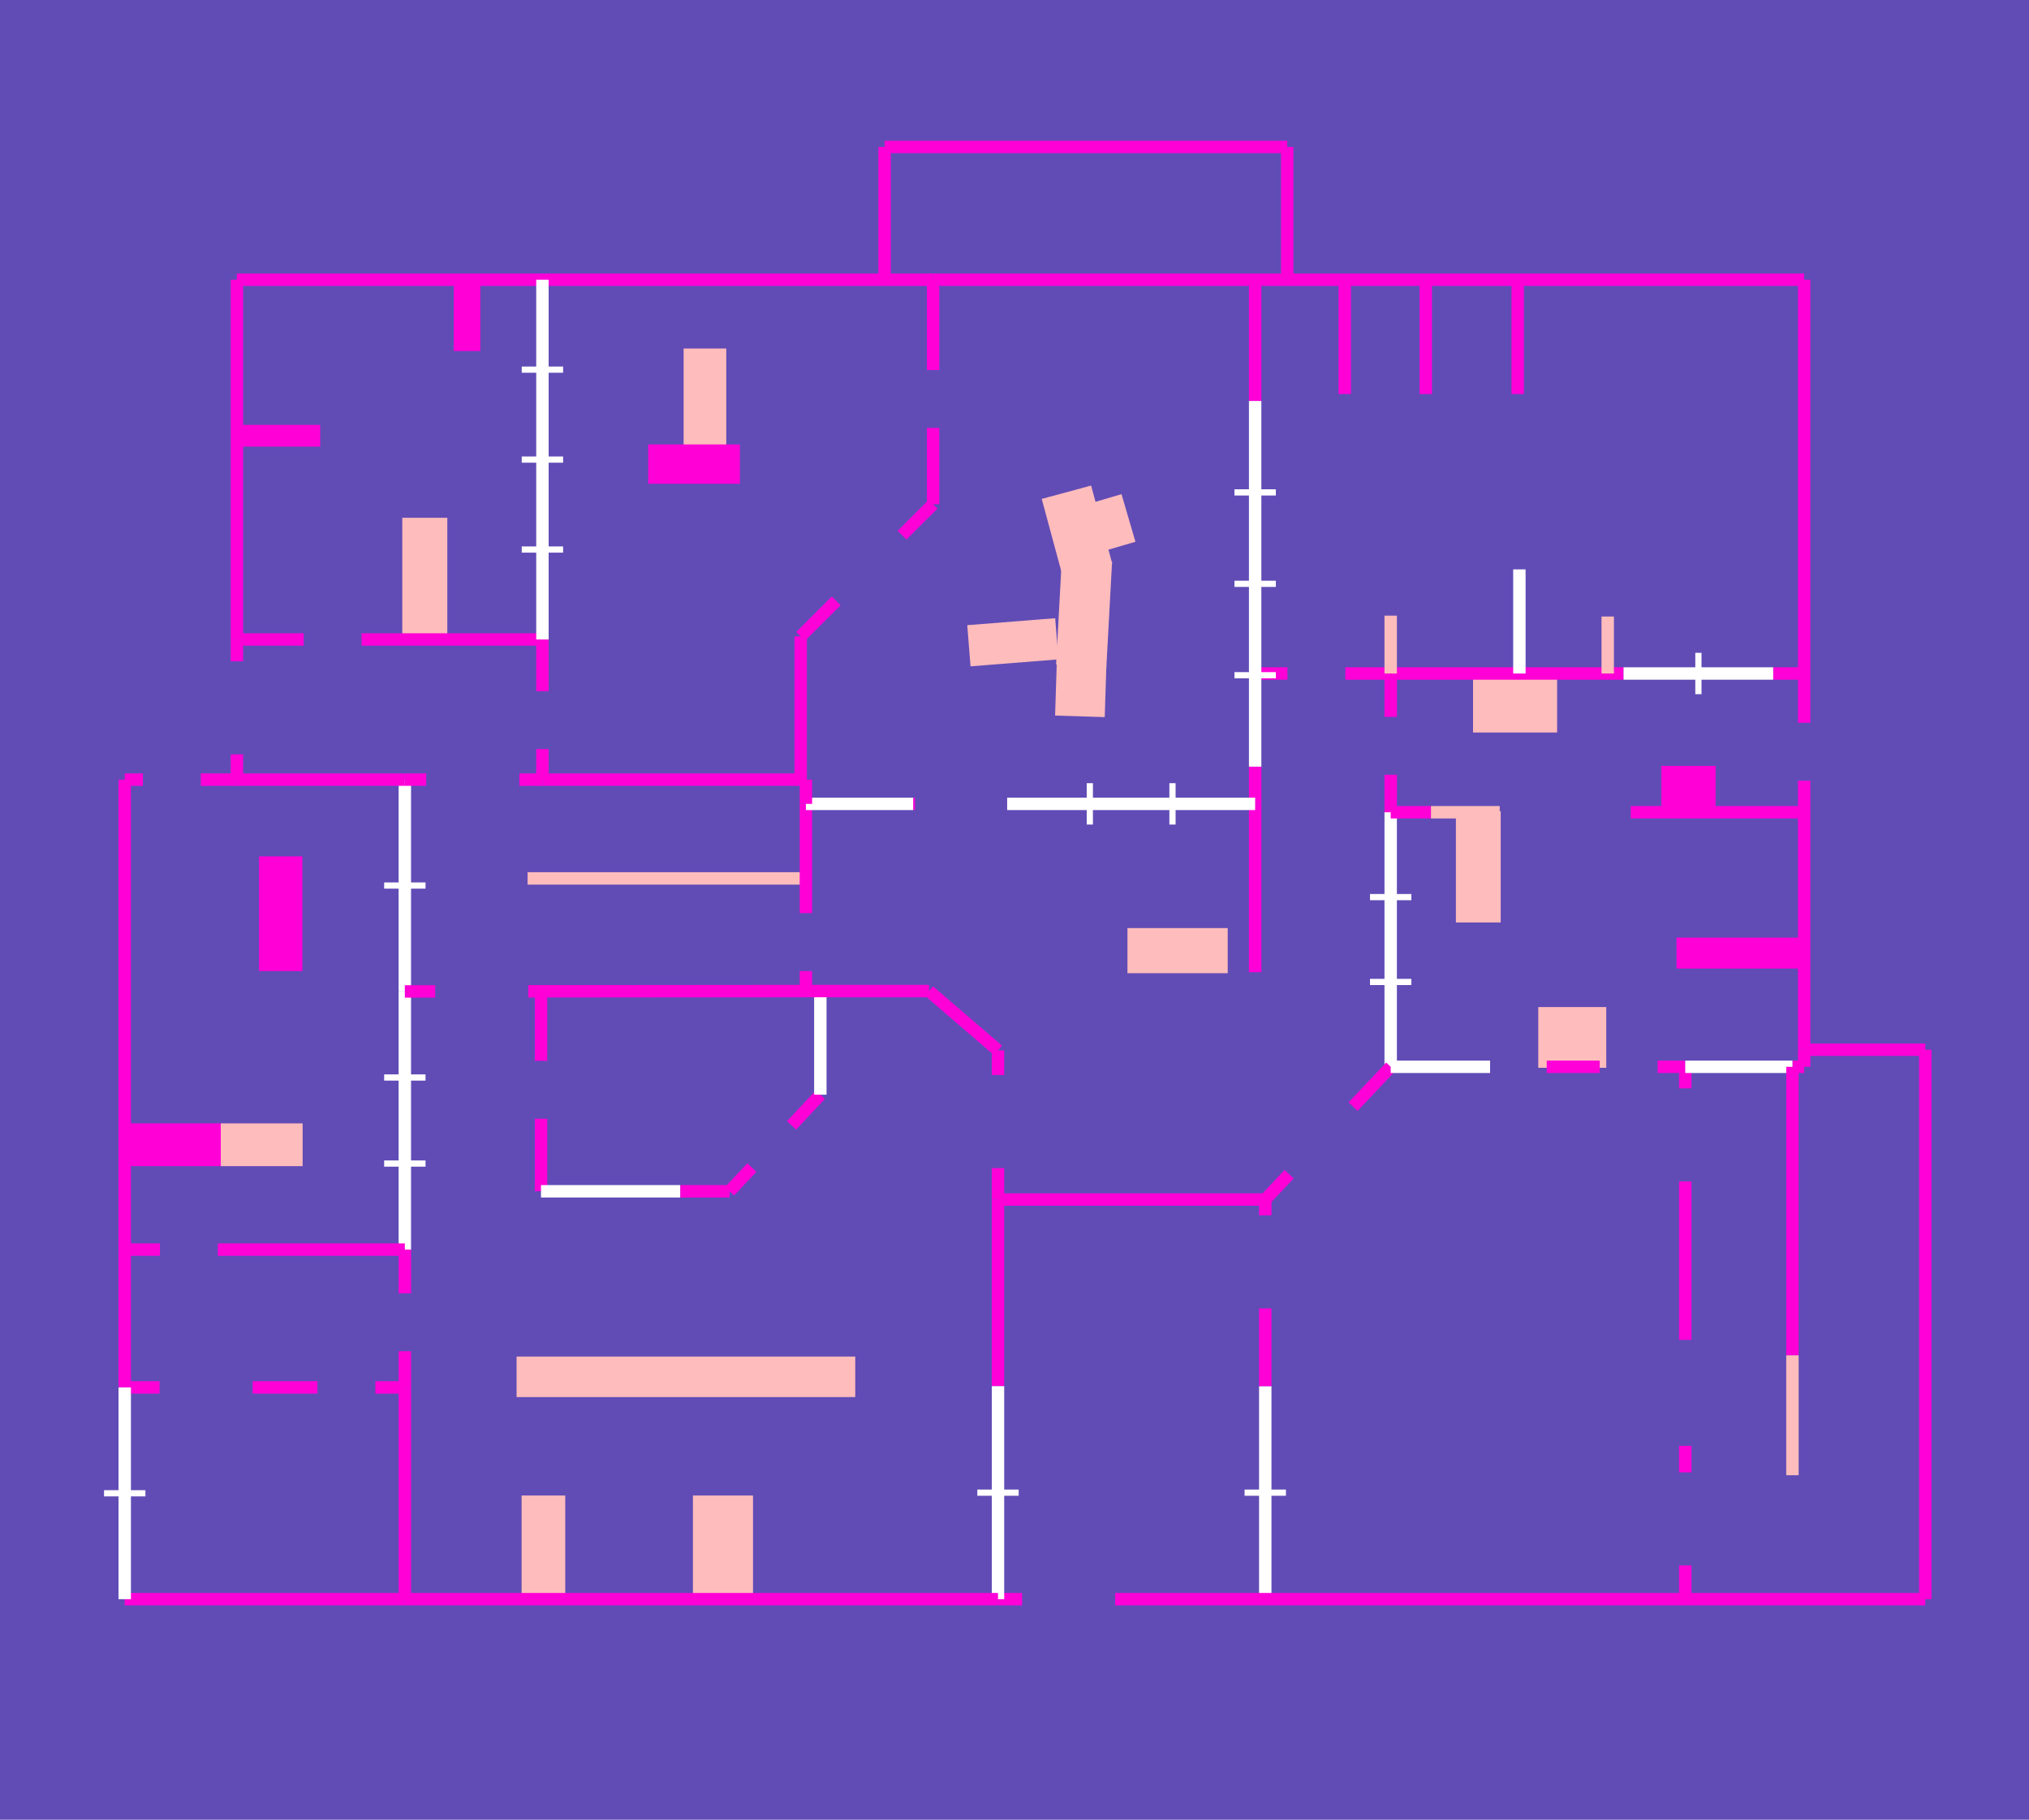
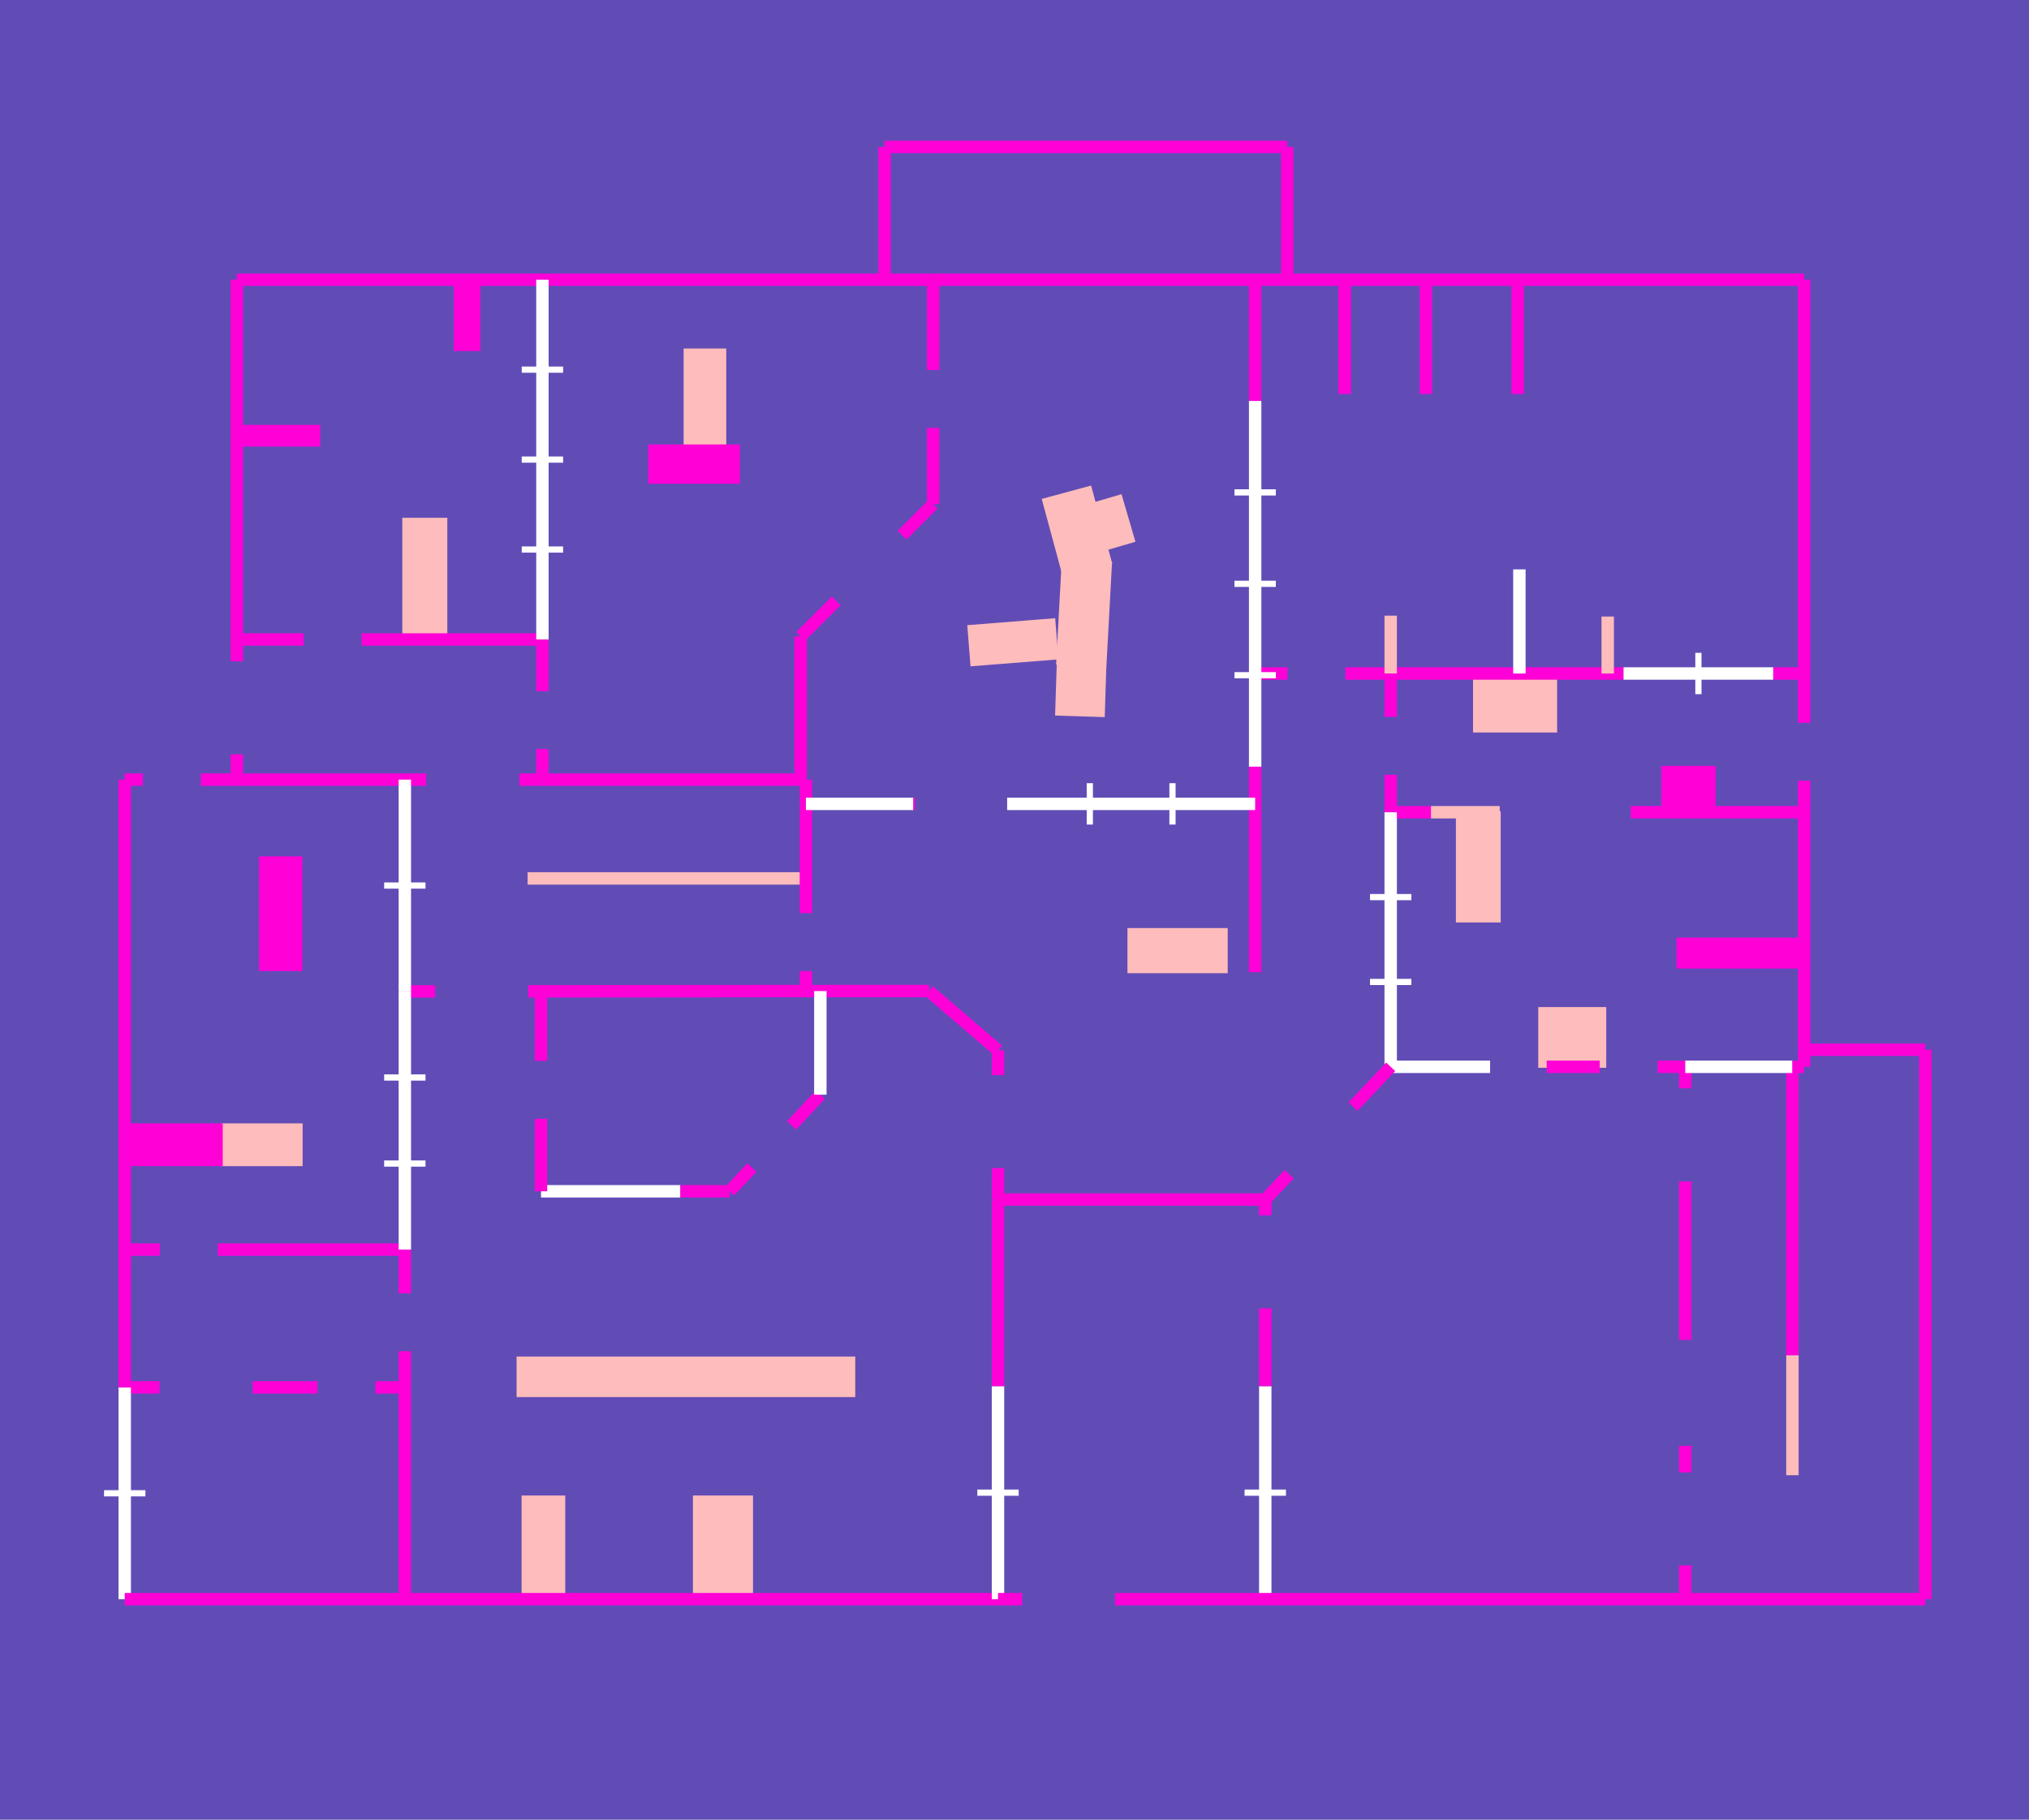
<svg xmlns="http://www.w3.org/2000/svg" viewBox="-377 -377 777 697">
  <rect fill="#614CB6" height="697" width="777" x="-377" y="-377" />
-   <path d="M-222.576,132.058 L-206.076,132.058 L-206.076,178.293 L-222.576,178.293 z" fill="#FFBCBC" stroke="#FFBCBC" stroke-width="0.75" transform="scale(1, -1)" />
+   <path d="M218.917,119.027 L187.47,119.027 L187.47,96.802 L218.917,96.802 z" fill="#FFBCBC" stroke="#FFBCBC" stroke-width="0.75" transform="scale(1, -1)" />
+   <path d="M-178.797,-142.984 L-49.859,-142.984 L-49.859,-157.753 L-178.797,-157.753 z" fill="#FFBCBC" stroke="#FFBCBC" stroke-width="0.75" transform="scale(1, -1)" />
+   <path d="M-89.014,-196.204 L-111.264,-196.204 L-111.264,-235.539 L-89.014,-235.539 z" fill="#FFBCBC" stroke="#FFBCBC" stroke-width="0.75" transform="scale(1, -1)" />
+   <path d="M-292.08,-53.668 L-261.484,-53.668 L-261.484,-69.298 L-292.08,-69.298 z" fill="#FFBCBC" stroke="#FFBCBC" stroke-width="0.75" transform="scale(1, -1)" />
+   <path d="M265.394,17.485 L313.915,17.485 L313.915,6.38 L265.394,6.38 z" fill="#FF00D7" stroke="#FF00D7" stroke-width="0.75" transform="scale(1, -1)" />
+   <path d="M48.464,161.39 L46.319,121.838 L27.826,122.841 L29.971,162.393 z" fill="#FFBCBC" stroke="#FFBCBC" stroke-width="0.75" transform="scale(1, -1)" />
  <path d="M-286.286,206.316 L-254.744,206.316 L-254.744,213.869 L-286.286,213.869 z" fill="#FF00D7" stroke="#FF00D7" stroke-width="0.75" transform="scale(1, -1)" />
-   <path d="M-193.416,269.863 L-202.838,269.863 L-202.838,242.925 L-193.416,242.925 z" fill="#FF00D7" stroke="#FF00D7" stroke-width="0.75" transform="scale(1, -1)" />
+   <path d="M-4.996,122.172 L-6.187,137.188 L26.738,139.799 L27.929,124.783 z" fill="#FFBCBC" stroke="#FFBCBC" stroke-width="0.75" transform="scale(1, -1)" />
+   <path d="M-329.237,-69.298 L-292.08,-69.298 L-292.08,-53.668 L-329.237,-53.668 z" fill="#FF00D7" stroke="#FF00D7" stroke-width="0.75" transform="scale(1, -1)" />
  <path d="M259.569,65.878 L279.616,65.878 L279.616,83.256 L259.569,83.256 z" fill="#FF00D7" stroke="#FF00D7" stroke-width="0.75" transform="scale(1, -1)" />
-   <path d="M218.917,119.027 L187.47,119.027 L187.47,96.802 L218.917,96.802 z" fill="#FFBCBC" stroke="#FFBCBC" stroke-width="0.75" transform="scale(1, -1)" />
-   <path d="M55.131,21.139 L92.773,21.139 L92.773,4.603 L55.131,4.603 z" fill="#FFBCBC" stroke="#FFBCBC" stroke-width="0.75" transform="scale(1, -1)" />
-   <path d="M57.347,169.74 L41.021,164.968 L35.905,182.47 L52.231,187.242 z" fill="#FFBCBC" stroke="#FFBCBC" stroke-width="0.75" transform="scale(1, -1)" />
  <path d="M-160.915,-196.204 L-176.877,-196.204 L-176.877,-235.539 L-160.915,-235.539 z" fill="#FFBCBC" stroke="#FFBCBC" stroke-width="0.75" transform="scale(1, -1)" />
  <path d="M27.433,103.294 L28.047,122.436 L46.298,121.851 L45.685,102.709 z" fill="#FFBCBC" stroke="#FFBCBC" stroke-width="0.75" transform="scale(1, -1)" />
  <path d="M-99.254,206.386 L-114.834,206.386 L-114.834,243.13 L-99.254,243.13 z" fill="#FFBCBC" stroke="#FFBCBC" stroke-width="0.75" transform="scale(1, -1)" />
+   <path d="M-222.576,132.058 L-206.076,132.058 L-206.076,178.293 L-222.576,178.293 z" fill="#FFBCBC" stroke="#FFBCBC" stroke-width="0.75" transform="scale(1, -1)" />
+   <path d="M57.347,169.74 L41.021,164.968 L35.905,182.47 L52.231,187.242 z" fill="#FFBCBC" stroke="#FFBCBC" stroke-width="0.75" transform="scale(1, -1)" />
+   <path d="M180.909,24.038 L197.318,24.038 L197.318,65.878 L180.909,65.878 z" fill="#FFBCBC" stroke="#FFBCBC" stroke-width="0.75" transform="scale(1, -1)" />
+   <path d="M22.388,185.631 L40.575,190.551 L48.464,161.39 L30.277,156.47 z" fill="#FFBCBC" stroke="#FFBCBC" stroke-width="0.75" transform="scale(1, -1)" />
  <path d="M-261.587,5.419 L-277.423,5.419 L-277.423,48.611 L-261.587,48.611 z" fill="#FF00D7" stroke="#FF00D7" stroke-width="0.75" transform="scale(1, -1)" />
-   <path d="M-4.996,122.172 L-6.187,137.188 L26.738,139.799 L27.929,124.783 z" fill="#FFBCBC" stroke="#FFBCBC" stroke-width="0.75" transform="scale(1, -1)" />
-   <path d="M22.388,185.631 L40.575,190.551 L48.464,161.39 L30.277,156.47 z" fill="#FFBCBC" stroke="#FFBCBC" stroke-width="0.75" transform="scale(1, -1)" />
-   <path d="M180.909,24.038 L197.318,24.038 L197.318,65.878 L180.909,65.878 z" fill="#FFBCBC" stroke="#FFBCBC" stroke-width="0.75" transform="scale(1, -1)" />
-   <path d="M-89.014,-196.204 L-111.264,-196.204 L-111.264,-235.539 L-89.014,-235.539 z" fill="#FFBCBC" stroke="#FFBCBC" stroke-width="0.75" transform="scale(1, -1)" />
+   <path d="M-193.416,269.863 L-202.838,269.863 L-202.838,242.925 L-193.416,242.925 z" fill="#FF00D7" stroke="#FF00D7" stroke-width="0.75" transform="scale(1, -1)" />
+   <path d="M55.131,21.139 L92.773,21.139 L92.773,4.603 L55.131,4.603 z" fill="#FFBCBC" stroke="#FFBCBC" stroke-width="0.75" transform="scale(1, -1)" />
+   <path d="M237.735,-9.118 L212.451,-9.118 L212.451,-31.624 L237.735,-31.624 z" fill="#FFBCBC" stroke="#FFBCBC" stroke-width="0.75" transform="scale(1, -1)" />
  <path d="M-128.392,206.386 L-94.039,206.386 L-94.039,192.075 L-128.392,192.075 z" fill="#FF00D7" stroke="#FF00D7" stroke-width="0.75" transform="scale(1, -1)" />
-   <path d="M-178.797,-142.984 L-49.859,-142.984 L-49.859,-157.753 L-178.797,-157.753 z" fill="#FFBCBC" stroke="#FFBCBC" stroke-width="0.75" transform="scale(1, -1)" />
-   <path d="M-329.237,-69.298 L-292.08,-69.298 L-292.08,-53.668 L-329.237,-53.668 z" fill="#FF00D7" stroke="#FF00D7" stroke-width="0.75" transform="scale(1, -1)" />
-   <path d="M48.464,161.39 L46.319,121.838 L27.826,122.841 L29.971,162.393 z" fill="#FFBCBC" stroke="#FFBCBC" stroke-width="0.75" transform="scale(1, -1)" />
-   <path d="M-292.08,-53.668 L-261.484,-53.668 L-261.484,-69.298 L-292.08,-69.298 z" fill="#FFBCBC" stroke="#FFBCBC" stroke-width="0.75" transform="scale(1, -1)" />
-   <path d="M237.735,-9.118 L212.451,-9.118 L212.451,-31.624 L237.735,-31.624 z" fill="#FFBCBC" stroke="#FFBCBC" stroke-width="0.75" transform="scale(1, -1)" />
-   <path d="M265.394,17.485 L313.915,17.485 L313.915,6.38 L265.394,6.38 z" fill="#FF00D7" stroke="#FF00D7" stroke-width="0.75" transform="scale(1, -1)" />
-   <path d="M-174.962,40.534 L-68.382,40.534 z" fill="none" stroke="#FFBCBC" stroke-width="4.752" transform="scale(1, -1)" />
-   <path d="M268.367,-176.816 L268.367,-186.977 z" fill="none" stroke="#FF00D7" stroke-width="4.752" transform="scale(1, -1)" />
-   <path d="M268.367,-222.621 L268.367,-235.539 z" fill="none" stroke="#FF00D7" stroke-width="4.752" transform="scale(1, -1)" />
-   <path d="M-329.237,-101.643 L-329.237,-154.427 z" fill="none" stroke="#FF00D7" stroke-width="4.752" transform="scale(1, -1)" />
-   <path d="M313.915,-25.081 L360.278,-25.081 z" fill="none" stroke="#FF00D7" stroke-width="4.752" transform="scale(1, -1)" />
  <path d="M103.656,119.027 L116.024,119.027 z" fill="none" stroke="#FF00D7" stroke-width="4.752" transform="scale(1, -1)" />
  <path d="M138.202,119.027 L244.74,119.027 z" fill="none" stroke="#FF00D7" stroke-width="4.752" transform="scale(1, -1)" />
+   <path d="M244.74,119.027 L302.063,119.027 z" fill="none" stroke="#FFFFFF" stroke-width="4.752" transform="scale(1, -1)" />
+   <path d="M273.401,111.107 L273.401,126.948 z" fill="none" stroke="#FFFFFF" stroke-width="2.376" transform="scale(1, -1)" />
+   <path d="M103.656,4.603 L103.656,69.09 z" fill="none" stroke="#FF00D7" stroke-width="4.752" transform="scale(1, -1)" />
+   <path d="M-221.969,-101.643 L-293.573,-101.643 z" fill="none" stroke="#FF00D7" stroke-width="4.752" transform="scale(1, -1)" />
+   <path d="M-315.751,-101.643 L-329.237,-101.643 z" fill="none" stroke="#FF00D7" stroke-width="4.752" transform="scale(1, -1)" />
+   <path d="M155.563,141.184 L155.563,119.027 z" fill="none" stroke="#FFBCBC" stroke-width="4.752" transform="scale(1, -1)" />
  <path d="M107.528,-153.95 L107.528,-235.539 z" fill="none" stroke="#FFFFFF" stroke-width="4.752" transform="scale(1, -1)" />
  <path d="M99.608,-194.744 L115.449,-194.744 z" fill="none" stroke="#FFFFFF" stroke-width="2.376" transform="scale(1, -1)" />
-   <path d="M-221.969,-101.643 L-221.969,-2.759 z" fill="none" stroke="#FFFFFF" stroke-width="4.752" transform="scale(1, -1)" />
-   <path d="M-214.048,-68.682 L-229.889,-68.682 z" fill="none" stroke="#FFFFFF" stroke-width="2.376" transform="scale(1, -1)" />
-   <path d="M-214.048,-35.72 L-229.889,-35.72 z" fill="none" stroke="#FFFFFF" stroke-width="2.376" transform="scale(1, -1)" />
+   <path d="M238.669,119.027 L238.669,140.852 z" fill="none" stroke="#FFBCBC" stroke-width="4.752" transform="scale(1, -1)" />
+   <path d="M-221.969,-2.759 L-210.368,-2.748 z" fill="none" stroke="#FF00D7" stroke-width="4.752" transform="scale(1, -1)" />
+   <path d="M-174.724,-2.715 L-68.382,-2.617 z" fill="none" stroke="#FF00D7" stroke-width="4.752" transform="scale(1, -1)" />
+   <path d="M155.563,65.878 L170.991,65.878 z" fill="none" stroke="#FF00D7" stroke-width="4.752" transform="scale(1, -1)" />
  <path d="M155.563,-31.624 L155.563,65.878 z" fill="none" stroke="#FFFFFF" stroke-width="4.752" transform="scale(1, -1)" />
  <path d="M163.484,0.877 L147.643,0.877 z" fill="none" stroke="#FFFFFF" stroke-width="2.376" transform="scale(1, -1)" />
  <path d="M163.484,33.377 L147.643,33.377 z" fill="none" stroke="#FFFFFF" stroke-width="2.376" transform="scale(1, -1)" />
-   <path d="M313.915,-25.081 L313.915,-31.624 z" fill="none" stroke="#FF00D7" stroke-width="4.752" transform="scale(1, -1)" />
-   <path d="M-286.286,269.863 L-286.286,132.058 z" fill="none" stroke="#FF00D7" stroke-width="4.752" transform="scale(1, -1)" />
-   <path d="M103.656,4.603 L103.656,69.09 z" fill="none" stroke="#FF00D7" stroke-width="4.752" transform="scale(1, -1)" />
-   <path d="M103.656,69.09 L103.656,83.346 z" fill="none" stroke="#FF00D7" stroke-width="4.752" transform="scale(1, -1)" />
+   <path d="M302.063,119.027 L313.915,119.027 z" fill="none" stroke="#FF00D7" stroke-width="4.752" transform="scale(1, -1)" />
+   <path d="M-169.825,-79.306 L-116.455,-79.306 z" fill="none" stroke="#FFFFFF" stroke-width="4.752" transform="scale(1, -1)" />
+   <path d="M168.991,226.063 L168.991,269.863 z" fill="none" stroke="#FF00D7" stroke-width="4.752" transform="scale(1, -1)" />
+   <path d="M313.915,119.027 L313.915,100.145 z" fill="none" stroke="#FF00D7" stroke-width="4.752" transform="scale(1, -1)" />
+   <path d="M313.915,77.967 L313.915,-25.081 z" fill="none" stroke="#FF00D7" stroke-width="4.752" transform="scale(1, -1)" />
+   <path d="M-221.969,78.373 L-286.286,78.373 z" fill="none" stroke="#FF00D7" stroke-width="4.752" transform="scale(1, -1)" />
  <path d="M155.563,119.027 L155.563,102.406 z" fill="none" stroke="#FF00D7" stroke-width="4.752" transform="scale(1, -1)" />
  <path d="M155.563,80.228 L155.563,65.878 z" fill="none" stroke="#FF00D7" stroke-width="4.752" transform="scale(1, -1)" />
-   <path d="M-97.608,-79.306 L-89.074,-70.222 z" fill="none" stroke="#FF00D7" stroke-width="4.752" transform="scale(1, -1)" />
-   <path d="M-73.889,-54.059 L-62.85,-42.309 z" fill="none" stroke="#FF00D7" stroke-width="4.752" transform="scale(1, -1)" />
-   <path d="M-169.279,132.058 L-169.279,112.259 z" fill="none" stroke="#FF00D7" stroke-width="4.752" transform="scale(1, -1)" />
-   <path d="M-169.279,90.081 L-169.279,78.373 z" fill="none" stroke="#FF00D7" stroke-width="4.752" transform="scale(1, -1)" />
-   <path d="M-19.669,183.876 L-19.669,213.09 z" fill="none" stroke="#FF00D7" stroke-width="4.752" transform="scale(1, -1)" />
-   <path d="M-19.669,235.268 L-19.669,269.863 z" fill="none" stroke="#FF00D7" stroke-width="4.752" transform="scale(1, -1)" />
-   <path d="M313.915,-31.624 L309.407,-31.624 z" fill="none" stroke="#FF00D7" stroke-width="4.752" transform="scale(1, -1)" />
-   <path d="M155.563,-31.624 L141.153,-46.874 z" fill="none" stroke="#FF00D7" stroke-width="4.752" transform="scale(1, -1)" />
-   <path d="M116.673,-72.782 L107.528,-82.46 z" fill="none" stroke="#FF00D7" stroke-width="4.752" transform="scale(1, -1)" />
+   <path d="M115.932,269.863 L-19.669,269.863 z" fill="none" stroke="#FF00D7" stroke-width="4.752" transform="scale(1, -1)" />
+   <path d="M-21.237,-2.617 L-68.382,-2.617 z" fill="none" stroke="#FF00D7" stroke-width="4.752" transform="scale(1, -1)" />
+   <path d="M137.963,269.863 L137.963,226.063 z" fill="none" stroke="#FF00D7" stroke-width="4.752" transform="scale(1, -1)" />
+   <path d="M313.915,119.027 L313.915,269.863 z" fill="none" stroke="#FF00D7" stroke-width="4.752" transform="scale(1, -1)" />
+   <path d="M103.656,269.863 L103.656,223.411 z" fill="none" stroke="#FF00D7" stroke-width="4.752" transform="scale(1, -1)" />
+   <path d="M309.407,-188.064 L309.407,-142.095 z" fill="none" stroke="#FFBCBC" stroke-width="4.752" transform="scale(1, -1)" />
  <path d="M268.367,-31.624 L268.367,-39.88 z" fill="none" stroke="#FF00D7" stroke-width="4.752" transform="scale(1, -1)" />
  <path d="M268.367,-75.524 L268.367,-136.231 z" fill="none" stroke="#FF00D7" stroke-width="4.752" transform="scale(1, -1)" />
+   <path d="M-329.237,-154.427 L-315.902,-154.427 z" fill="none" stroke="#FF00D7" stroke-width="4.752" transform="scale(1, -1)" />
+   <path d="M-280.258,-154.427 L-255.436,-154.427 z" fill="none" stroke="#FF00D7" stroke-width="4.752" transform="scale(1, -1)" />
+   <path d="M-233.258,-154.427 L-221.969,-154.427 z" fill="none" stroke="#FF00D7" stroke-width="4.752" transform="scale(1, -1)" />
+   <path d="M360.278,-235.539 L360.278,-25.081 z" fill="none" stroke="#FF00D7" stroke-width="4.752" transform="scale(1, -1)" />
+   <path d="M-174.962,40.534 L-68.382,40.534 z" fill="none" stroke="#FFBCBC" stroke-width="4.752" transform="scale(1, -1)" />
+   <path d="M107.528,-82.46 L5.182,-82.46 z" fill="none" stroke="#FF00D7" stroke-width="4.752" transform="scale(1, -1)" />
  <path d="M107.528,-82.46 L107.528,-88.522 z" fill="none" stroke="#FF00D7" stroke-width="4.752" transform="scale(1, -1)" />
  <path d="M107.528,-124.165 L107.528,-153.95 z" fill="none" stroke="#FF00D7" stroke-width="4.752" transform="scale(1, -1)" />
+   <path d="M-286.286,78.373 L-300.112,78.373 z" fill="none" stroke="#FF00D7" stroke-width="4.752" transform="scale(1, -1)" />
+   <path d="M-322.29,78.373 L-329.237,78.373 z" fill="none" stroke="#FF00D7" stroke-width="4.752" transform="scale(1, -1)" />
+   <path d="M8.687,69.09 L9.055,69.09 z" fill="none" stroke="#FF00D7" stroke-width="4.752" transform="scale(1, -1)" />
+   <path d="M-26.589,69.09 L-27.305,69.09 z" fill="none" stroke="#FF00D7" stroke-width="4.752" transform="scale(1, -1)" />
+   <path d="M-221.969,-235.539 L-221.969,-154.427 z" fill="none" stroke="#FF00D7" stroke-width="4.752" transform="scale(1, -1)" />
+   <path d="M-70.386,133.239 L-70.386,78.373 z" fill="none" stroke="#FF00D7" stroke-width="4.752" transform="scale(1, -1)" />
+   <path d="M-286.286,132.058 L-260.717,132.058 z" fill="none" stroke="#FF00D7" stroke-width="4.752" transform="scale(1, -1)" />
+   <path d="M-238.539,132.058 L-169.279,132.058 z" fill="none" stroke="#FF00D7" stroke-width="4.752" transform="scale(1, -1)" />
+   <path d="M-329.237,-235.539 L-329.237,-154.427 z" fill="none" stroke="#FFFFFF" stroke-width="4.752" transform="scale(1, -1)" />
+   <path d="M-321.316,-194.983 L-337.158,-194.983 z" fill="none" stroke="#FFFFFF" stroke-width="2.376" transform="scale(1, -1)" />
+   <path d="M-286.286,269.863 L-286.286,132.058 z" fill="none" stroke="#FF00D7" stroke-width="4.752" transform="scale(1, -1)" />
+   <path d="M103.656,69.09 L103.656,83.346 z" fill="none" stroke="#FF00D7" stroke-width="4.752" transform="scale(1, -1)" />
+   <path d="M-70.386,78.373 L-169.279,78.373 z" fill="none" stroke="#FF00D7" stroke-width="4.752" transform="scale(1, -1)" />
  <path d="M268.367,-31.624 L257.789,-31.624 z" fill="none" stroke="#FF00D7" stroke-width="4.752" transform="scale(1, -1)" />
  <path d="M235.611,-31.624 L215.309,-31.624 z" fill="none" stroke="#FF00D7" stroke-width="4.752" transform="scale(1, -1)" />
  <path d="M193.131,-31.624 L193.621,-31.624 z" fill="none" stroke="#FF00D7" stroke-width="4.752" transform="scale(1, -1)" />
+   <path d="M-221.969,-235.539 L5.182,-235.539 z" fill="none" stroke="#FF00D7" stroke-width="4.752" transform="scale(1, -1)" />
+   <path d="M-38.241,320.713 L-38.241,269.863 z" fill="none" stroke="#FF00D7" stroke-width="4.752" transform="scale(1, -1)" />
+   <path d="M204.845,158.904 L204.845,119.027 z" fill="none" stroke="#FFFFFF" stroke-width="4.752" transform="scale(1, -1)" />
+   <path d="M-116.455,-79.306 L-97.608,-79.306 z" fill="none" stroke="#FF00D7" stroke-width="4.752" transform="scale(1, -1)" />
+   <path d="M247.474,65.878 L313.915,65.878 z" fill="none" stroke="#FF00D7" stroke-width="4.752" transform="scale(1, -1)" />
+   <path d="M8.687,69.09 L103.656,69.09 z" fill="none" stroke="#FFFFFF" stroke-width="4.752" transform="scale(1, -1)" />
+   <path d="M40.344,61.169 L40.344,77.01 z" fill="none" stroke="#FFFFFF" stroke-width="2.376" transform="scale(1, -1)" />
+   <path d="M72,61.169 L72,77.01 z" fill="none" stroke="#FFFFFF" stroke-width="2.376" transform="scale(1, -1)" />
+   <path d="M-169.279,78.373 L-178.127,78.373 z" fill="none" stroke="#FF00D7" stroke-width="4.752" transform="scale(1, -1)" />
+   <path d="M-213.77,78.373 L-221.969,78.373 z" fill="none" stroke="#FF00D7" stroke-width="4.752" transform="scale(1, -1)" />
+   <path d="M-19.669,269.863 L-38.241,269.863 z" fill="none" stroke="#FF00D7" stroke-width="4.752" transform="scale(1, -1)" />
+   <path d="M313.915,269.863 L115.932,269.863 z" fill="none" stroke="#FF00D7" stroke-width="4.752" transform="scale(1, -1)" />
+   <path d="M313.915,-25.081 L313.915,-31.624 z" fill="none" stroke="#FF00D7" stroke-width="4.752" transform="scale(1, -1)" />
+   <path d="M204.186,269.863 L204.186,226.063 z" fill="none" stroke="#FF00D7" stroke-width="4.752" transform="scale(1, -1)" />
  <path d="M-38.241,269.863 L-286.286,269.863 z" fill="none" stroke="#FF00D7" stroke-width="4.752" transform="scale(1, -1)" />
-   <path d="M204.186,269.863 L204.186,226.063 z" fill="none" stroke="#FF00D7" stroke-width="4.752" transform="scale(1, -1)" />
-   <path d="M309.407,-31.624 L268.367,-31.624 z" fill="none" stroke="#FFFFFF" stroke-width="4.752" transform="scale(1, -1)" />
-   <path d="M5.182,-82.46 L5.182,-70.421 z" fill="none" stroke="#FF00D7" stroke-width="4.752" transform="scale(1, -1)" />
-   <path d="M5.182,-34.778 L5.182,-25.327 z" fill="none" stroke="#FF00D7" stroke-width="4.752" transform="scale(1, -1)" />
-   <path d="M-221.969,-2.759 L-221.969,78.373 z" fill="none" stroke="#FFFFFF" stroke-width="4.752" transform="scale(1, -1)" />
-   <path d="M-214.048,37.807 L-229.889,37.807 z" fill="none" stroke="#FFFFFF" stroke-width="2.376" transform="scale(1, -1)" />
-   <path d="M-38.241,320.713 L-38.241,269.863 z" fill="none" stroke="#FF00D7" stroke-width="4.752" transform="scale(1, -1)" />
-   <path d="M360.278,-235.539 L360.278,-25.081 z" fill="none" stroke="#FF00D7" stroke-width="4.752" transform="scale(1, -1)" />
-   <path d="M8.687,69.09 L9.055,69.09 z" fill="none" stroke="#FF00D7" stroke-width="4.752" transform="scale(1, -1)" />
-   <path d="M-26.589,69.09 L-27.305,69.09 z" fill="none" stroke="#FF00D7" stroke-width="4.752" transform="scale(1, -1)" />
-   <path d="M204.845,158.904 L204.845,119.027 z" fill="none" stroke="#FFFFFF" stroke-width="4.752" transform="scale(1, -1)" />
-   <path d="M5.182,-82.46 L5.182,-153.95 z" fill="none" stroke="#FF00D7" stroke-width="4.752" transform="scale(1, -1)" />
-   <path d="M-286.286,132.058 L-260.717,132.058 z" fill="none" stroke="#FF00D7" stroke-width="4.752" transform="scale(1, -1)" />
-   <path d="M-238.539,132.058 L-169.279,132.058 z" fill="none" stroke="#FF00D7" stroke-width="4.752" transform="scale(1, -1)" />
-   <path d="M238.669,119.027 L238.669,140.852 z" fill="none" stroke="#FFBCBC" stroke-width="4.752" transform="scale(1, -1)" />
-   <path d="M-169.825,-2.759 L-169.825,-29.345 z" fill="none" stroke="#FF00D7" stroke-width="4.752" transform="scale(1, -1)" />
-   <path d="M-169.825,-51.523 L-169.825,-79.306 z" fill="none" stroke="#FF00D7" stroke-width="4.752" transform="scale(1, -1)" />
+   <path d="M193.621,-31.624 L155.563,-31.624 z" fill="none" stroke="#FFFFFF" stroke-width="4.752" transform="scale(1, -1)" />
+   <path d="M-329.237,-235.539 L-221.969,-235.539 z" fill="none" stroke="#FF00D7" stroke-width="4.752" transform="scale(1, -1)" />
+   <path d="M197.318,65.878 L170.991,65.878 z" fill="none" stroke="#FFBCBC" stroke-width="4.752" transform="scale(1, -1)" />
+   <path d="M115.932,320.713 L115.932,269.863 z" fill="none" stroke="#FF00D7" stroke-width="4.752" transform="scale(1, -1)" />
  <path d="M-68.382,69.09 L-68.382,27.23 z" fill="none" stroke="#FF00D7" stroke-width="4.752" transform="scale(1, -1)" />
  <path d="M-68.382,5.052 L-68.382,-2.617 z" fill="none" stroke="#FF00D7" stroke-width="4.752" transform="scale(1, -1)" />
-   <path d="M-70.386,133.239 L-70.386,78.373 z" fill="none" stroke="#FF00D7" stroke-width="4.752" transform="scale(1, -1)" />
-   <path d="M-169.825,-79.306 L-116.455,-79.306 z" fill="none" stroke="#FFFFFF" stroke-width="4.752" transform="scale(1, -1)" />
-   <path d="M103.656,269.863 L103.656,223.411 z" fill="none" stroke="#FF00D7" stroke-width="4.752" transform="scale(1, -1)" />
-   <path d="M360.278,-235.539 L50.06,-235.539 z" fill="none" stroke="#FF00D7" stroke-width="4.752" transform="scale(1, -1)" />
-   <path d="M14.417,-235.539 L5.182,-235.539 z" fill="none" stroke="#FF00D7" stroke-width="4.752" transform="scale(1, -1)" />
-   <path d="M247.474,65.878 L313.915,65.878 z" fill="none" stroke="#FF00D7" stroke-width="4.752" transform="scale(1, -1)" />
-   <path d="M115.932,320.713 L115.932,269.863 z" fill="none" stroke="#FF00D7" stroke-width="4.752" transform="scale(1, -1)" />
-   <path d="M5.182,-25.327 L-21.237,-2.617 z" fill="none" stroke="#FF00D7" stroke-width="4.752" transform="scale(1, -1)" />
-   <path d="M-62.85,-2.617 L-62.85,-42.309 z" fill="none" stroke="#FFFFFF" stroke-width="4.752" transform="scale(1, -1)" />
-   <path d="M-221.969,78.373 L-286.286,78.373 z" fill="none" stroke="#FF00D7" stroke-width="4.752" transform="scale(1, -1)" />
-   <path d="M155.563,141.184 L155.563,119.027 z" fill="none" stroke="#FFBCBC" stroke-width="4.752" transform="scale(1, -1)" />
-   <path d="M-70.386,133.239 L-56.777,146.827 z" fill="none" stroke="#FF00D7" stroke-width="4.752" transform="scale(1, -1)" />
-   <path d="M-31.553,172.011 L-19.669,183.876 z" fill="none" stroke="#FF00D7" stroke-width="4.752" transform="scale(1, -1)" />
-   <path d="M155.563,65.878 L170.991,65.878 z" fill="none" stroke="#FF00D7" stroke-width="4.752" transform="scale(1, -1)" />
-   <path d="M-329.237,-235.539 L-221.969,-235.539 z" fill="none" stroke="#FF00D7" stroke-width="4.752" transform="scale(1, -1)" />
-   <path d="M107.528,-82.46 L5.182,-82.46 z" fill="none" stroke="#FF00D7" stroke-width="4.752" transform="scale(1, -1)" />
-   <path d="M-221.969,-2.759 L-210.368,-2.748 z" fill="none" stroke="#FF00D7" stroke-width="4.752" transform="scale(1, -1)" />
-   <path d="M-174.724,-2.715 L-68.382,-2.617 z" fill="none" stroke="#FF00D7" stroke-width="4.752" transform="scale(1, -1)" />
-   <path d="M115.932,269.863 L-19.669,269.863 z" fill="none" stroke="#FF00D7" stroke-width="4.752" transform="scale(1, -1)" />
-   <path d="M313.915,119.027 L313.915,269.863 z" fill="none" stroke="#FF00D7" stroke-width="4.752" transform="scale(1, -1)" />
-   <path d="M-169.279,78.373 L-178.127,78.373 z" fill="none" stroke="#FF00D7" stroke-width="4.752" transform="scale(1, -1)" />
-   <path d="M-213.77,78.373 L-221.969,78.373 z" fill="none" stroke="#FF00D7" stroke-width="4.752" transform="scale(1, -1)" />
-   <path d="M5.182,-153.95 L5.182,-235.539 z" fill="none" stroke="#FFFFFF" stroke-width="4.752" transform="scale(1, -1)" />
-   <path d="M-2.739,-194.744 L13.103,-194.744 z" fill="none" stroke="#FFFFFF" stroke-width="2.376" transform="scale(1, -1)" />
-   <path d="M244.74,119.027 L302.063,119.027 z" fill="none" stroke="#FFFFFF" stroke-width="4.752" transform="scale(1, -1)" />
-   <path d="M273.401,111.107 L273.401,126.948 z" fill="none" stroke="#FFFFFF" stroke-width="2.376" transform="scale(1, -1)" />
+   <path d="M309.407,-142.095 L309.407,-31.624 z" fill="none" stroke="#FF00D7" stroke-width="4.752" transform="scale(1, -1)" />
  <path d="M-286.286,78.373 L-286.286,88.059 z" fill="none" stroke="#FF00D7" stroke-width="4.752" transform="scale(1, -1)" />
  <path d="M-286.286,123.702 L-286.286,132.058 z" fill="none" stroke="#FF00D7" stroke-width="4.752" transform="scale(1, -1)" />
+   <path d="M-329.237,-101.643 L-329.237,-154.427 z" fill="none" stroke="#FF00D7" stroke-width="4.752" transform="scale(1, -1)" />
+   <path d="M-70.386,78.373 L-68.382,78.373 z" fill="none" stroke="#FF00D7" stroke-width="4.752" transform="scale(1, -1)" />
+   <path d="M-169.279,132.058 L-169.279,112.259 z" fill="none" stroke="#FF00D7" stroke-width="4.752" transform="scale(1, -1)" />
+   <path d="M-169.279,90.081 L-169.279,78.373 z" fill="none" stroke="#FF00D7" stroke-width="4.752" transform="scale(1, -1)" />
+   <path d="M-97.608,-79.306 L-89.074,-70.222 z" fill="none" stroke="#FF00D7" stroke-width="4.752" transform="scale(1, -1)" />
+   <path d="M-73.889,-54.059 L-62.85,-42.309 z" fill="none" stroke="#FF00D7" stroke-width="4.752" transform="scale(1, -1)" />
+   <path d="M-19.669,183.876 L-19.669,213.09 z" fill="none" stroke="#FF00D7" stroke-width="4.752" transform="scale(1, -1)" />
+   <path d="M-19.669,235.268 L-19.669,269.863 z" fill="none" stroke="#FF00D7" stroke-width="4.752" transform="scale(1, -1)" />
+   <path d="M309.407,-31.624 L268.367,-31.624 z" fill="none" stroke="#FFFFFF" stroke-width="4.752" transform="scale(1, -1)" />
+   <path d="M-169.279,269.863 L-169.279,132.058 z" fill="none" stroke="#FFFFFF" stroke-width="4.752" transform="scale(1, -1)" />
+   <path d="M-177.2,235.412 L-161.359,235.412 z" fill="none" stroke="#FFFFFF" stroke-width="2.376" transform="scale(1, -1)" />
+   <path d="M-177.2,200.961 L-161.359,200.961 z" fill="none" stroke="#FFFFFF" stroke-width="2.376" transform="scale(1, -1)" />
+   <path d="M-177.2,166.51 L-161.359,166.51 z" fill="none" stroke="#FFFFFF" stroke-width="2.376" transform="scale(1, -1)" />
  <path d="M103.656,223.411 L103.656,83.346 z" fill="none" stroke="#FFFFFF" stroke-width="4.752" transform="scale(1, -1)" />
  <path d="M95.735,188.395 L111.576,188.395 z" fill="none" stroke="#FFFFFF" stroke-width="2.376" transform="scale(1, -1)" />
  <path d="M95.735,153.378 L111.576,153.378 z" fill="none" stroke="#FFFFFF" stroke-width="2.376" transform="scale(1, -1)" />
  <path d="M95.735,118.362 L111.576,118.362 z" fill="none" stroke="#FFFFFF" stroke-width="2.376" transform="scale(1, -1)" />
-   <path d="M-221.969,-101.643 L-293.573,-101.643 z" fill="none" stroke="#FF00D7" stroke-width="4.752" transform="scale(1, -1)" />
-   <path d="M-315.751,-101.643 L-329.237,-101.643 z" fill="none" stroke="#FF00D7" stroke-width="4.752" transform="scale(1, -1)" />
-   <path d="M-221.969,-235.539 L-221.969,-154.427 z" fill="none" stroke="#FF00D7" stroke-width="4.752" transform="scale(1, -1)" />
-   <path d="M309.407,-188.064 L309.407,-142.095 z" fill="none" stroke="#FFBCBC" stroke-width="4.752" transform="scale(1, -1)" />
-   <path d="M-27.305,69.09 L-68.382,69.09 z" fill="none" stroke="#FFFFFF" stroke-width="4.752" transform="scale(1, -1)" />
-   <path d="M-169.279,269.863 L-169.279,132.058 z" fill="none" stroke="#FFFFFF" stroke-width="4.752" transform="scale(1, -1)" />
-   <path d="M-177.2,235.412 L-161.359,235.412 z" fill="none" stroke="#FFFFFF" stroke-width="2.376" transform="scale(1, -1)" />
-   <path d="M-177.2,200.961 L-161.359,200.961 z" fill="none" stroke="#FFFFFF" stroke-width="2.376" transform="scale(1, -1)" />
-   <path d="M-177.2,166.51 L-161.359,166.51 z" fill="none" stroke="#FFFFFF" stroke-width="2.376" transform="scale(1, -1)" />
-   <path d="M-38.241,320.713 L115.932,320.713 z" fill="none" stroke="#FF00D7" stroke-width="4.752" transform="scale(1, -1)" />
-   <path d="M-221.969,-235.539 L5.182,-235.539 z" fill="none" stroke="#FF00D7" stroke-width="4.752" transform="scale(1, -1)" />
-   <path d="M193.621,-31.624 L155.563,-31.624 z" fill="none" stroke="#FFFFFF" stroke-width="4.752" transform="scale(1, -1)" />
-   <path d="M-329.237,78.373 L-329.237,-101.643 z" fill="none" stroke="#FF00D7" stroke-width="4.752" transform="scale(1, -1)" />
-   <path d="M302.063,119.027 L313.915,119.027 z" fill="none" stroke="#FF00D7" stroke-width="4.752" transform="scale(1, -1)" />
-   <path d="M-70.386,78.373 L-68.382,78.373 z" fill="none" stroke="#FF00D7" stroke-width="4.752" transform="scale(1, -1)" />
+   <path d="M-221.969,-101.643 L-221.969,-2.759 z" fill="none" stroke="#FFFFFF" stroke-width="4.752" transform="scale(1, -1)" />
+   <path d="M-214.048,-68.682 L-229.889,-68.682 z" fill="none" stroke="#FFFFFF" stroke-width="2.376" transform="scale(1, -1)" />
+   <path d="M-214.048,-35.72 L-229.889,-35.72 z" fill="none" stroke="#FFFFFF" stroke-width="2.376" transform="scale(1, -1)" />
+   <path d="M-68.382,78.373 L-68.382,69.09 z" fill="none" stroke="#FF00D7" stroke-width="4.752" transform="scale(1, -1)" />
+   <path d="M5.182,-82.46 L5.182,-70.421 z" fill="none" stroke="#FF00D7" stroke-width="4.752" transform="scale(1, -1)" />
+   <path d="M5.182,-34.778 L5.182,-25.327 z" fill="none" stroke="#FF00D7" stroke-width="4.752" transform="scale(1, -1)" />
+   <path d="M155.563,-31.624 L141.153,-46.874 z" fill="none" stroke="#FF00D7" stroke-width="4.752" transform="scale(1, -1)" />
+   <path d="M116.673,-72.782 L107.528,-82.46 z" fill="none" stroke="#FF00D7" stroke-width="4.752" transform="scale(1, -1)" />
+   <path d="M5.182,-153.95 L5.182,-235.539 z" fill="none" stroke="#FFFFFF" stroke-width="4.752" transform="scale(1, -1)" />
+   <path d="M-2.739,-194.744 L13.103,-194.744 z" fill="none" stroke="#FFFFFF" stroke-width="2.376" transform="scale(1, -1)" />
+   <path d="M360.278,-235.539 L50.06,-235.539 z" fill="none" stroke="#FF00D7" stroke-width="4.752" transform="scale(1, -1)" />
+   <path d="M14.417,-235.539 L5.182,-235.539 z" fill="none" stroke="#FF00D7" stroke-width="4.752" transform="scale(1, -1)" />
  <path d="M-221.969,-154.427 L-221.969,-140.566 z" fill="none" stroke="#FF00D7" stroke-width="4.752" transform="scale(1, -1)" />
  <path d="M-221.969,-118.388 L-221.969,-101.643 z" fill="none" stroke="#FF00D7" stroke-width="4.752" transform="scale(1, -1)" />
-   <path d="M8.687,69.09 L103.656,69.09 z" fill="none" stroke="#FFFFFF" stroke-width="4.752" transform="scale(1, -1)" />
-   <path d="M40.344,61.169 L40.344,77.01 z" fill="none" stroke="#FFFFFF" stroke-width="2.376" transform="scale(1, -1)" />
-   <path d="M72,61.169 L72,77.01 z" fill="none" stroke="#FFFFFF" stroke-width="2.376" transform="scale(1, -1)" />
-   <path d="M-116.455,-79.306 L-97.608,-79.306 z" fill="none" stroke="#FF00D7" stroke-width="4.752" transform="scale(1, -1)" />
-   <path d="M-329.237,-154.427 L-315.902,-154.427 z" fill="none" stroke="#FF00D7" stroke-width="4.752" transform="scale(1, -1)" />
-   <path d="M-280.258,-154.427 L-255.436,-154.427 z" fill="none" stroke="#FF00D7" stroke-width="4.752" transform="scale(1, -1)" />
-   <path d="M-233.258,-154.427 L-221.969,-154.427 z" fill="none" stroke="#FF00D7" stroke-width="4.752" transform="scale(1, -1)" />
-   <path d="M-286.286,78.373 L-300.112,78.373 z" fill="none" stroke="#FF00D7" stroke-width="4.752" transform="scale(1, -1)" />
-   <path d="M-322.29,78.373 L-329.237,78.373 z" fill="none" stroke="#FF00D7" stroke-width="4.752" transform="scale(1, -1)" />
-   <path d="M-19.669,269.863 L-38.241,269.863 z" fill="none" stroke="#FF00D7" stroke-width="4.752" transform="scale(1, -1)" />
-   <path d="M-329.237,-235.539 L-329.237,-154.427 z" fill="none" stroke="#FFFFFF" stroke-width="4.752" transform="scale(1, -1)" />
-   <path d="M-321.316,-194.983 L-337.158,-194.983 z" fill="none" stroke="#FFFFFF" stroke-width="2.376" transform="scale(1, -1)" />
-   <path d="M-21.237,-2.617 L-68.382,-2.617 z" fill="none" stroke="#FF00D7" stroke-width="4.752" transform="scale(1, -1)" />
-   <path d="M313.915,269.863 L115.932,269.863 z" fill="none" stroke="#FF00D7" stroke-width="4.752" transform="scale(1, -1)" />
-   <path d="M168.991,226.063 L168.991,269.863 z" fill="none" stroke="#FF00D7" stroke-width="4.752" transform="scale(1, -1)" />
-   <path d="M-70.386,78.373 L-169.279,78.373 z" fill="none" stroke="#FF00D7" stroke-width="4.752" transform="scale(1, -1)" />
-   <path d="M197.318,65.878 L170.991,65.878 z" fill="none" stroke="#FFBCBC" stroke-width="4.752" transform="scale(1, -1)" />
-   <path d="M309.407,-142.095 L309.407,-31.624 z" fill="none" stroke="#FF00D7" stroke-width="4.752" transform="scale(1, -1)" />
-   <path d="M-68.382,78.373 L-68.382,69.09 z" fill="none" stroke="#FF00D7" stroke-width="4.752" transform="scale(1, -1)" />
-   <path d="M137.963,269.863 L137.963,226.063 z" fill="none" stroke="#FF00D7" stroke-width="4.752" transform="scale(1, -1)" />
-   <path d="M313.915,119.027 L313.915,100.145 z" fill="none" stroke="#FF00D7" stroke-width="4.752" transform="scale(1, -1)" />
-   <path d="M313.915,77.967 L313.915,-25.081 z" fill="none" stroke="#FF00D7" stroke-width="4.752" transform="scale(1, -1)" />
+   <path d="M-221.969,-2.759 L-221.969,78.373 z" fill="none" stroke="#FFFFFF" stroke-width="4.752" transform="scale(1, -1)" />
+   <path d="M-214.048,37.807 L-229.889,37.807 z" fill="none" stroke="#FFFFFF" stroke-width="2.376" transform="scale(1, -1)" />
+   <path d="M5.182,-25.327 L-21.237,-2.617 z" fill="none" stroke="#FF00D7" stroke-width="4.752" transform="scale(1, -1)" />
+   <path d="M313.915,-31.624 L309.407,-31.624 z" fill="none" stroke="#FF00D7" stroke-width="4.752" transform="scale(1, -1)" />
+   <path d="M-27.305,69.09 L-68.382,69.09 z" fill="none" stroke="#FFFFFF" stroke-width="4.752" transform="scale(1, -1)" />
+   <path d="M-169.825,-2.759 L-169.825,-29.345 z" fill="none" stroke="#FF00D7" stroke-width="4.752" transform="scale(1, -1)" />
+   <path d="M-169.825,-51.523 L-169.825,-79.306 z" fill="none" stroke="#FF00D7" stroke-width="4.752" transform="scale(1, -1)" />
+   <path d="M-70.386,133.239 L-56.777,146.827 z" fill="none" stroke="#FF00D7" stroke-width="4.752" transform="scale(1, -1)" />
+   <path d="M-31.553,172.011 L-19.669,183.876 z" fill="none" stroke="#FF00D7" stroke-width="4.752" transform="scale(1, -1)" />
+   <path d="M-62.85,-2.617 L-62.85,-42.309 z" fill="none" stroke="#FFFFFF" stroke-width="4.752" transform="scale(1, -1)" />
+   <path d="M268.367,-176.816 L268.367,-186.977 z" fill="none" stroke="#FF00D7" stroke-width="4.752" transform="scale(1, -1)" />
+   <path d="M268.367,-222.621 L268.367,-235.539 z" fill="none" stroke="#FF00D7" stroke-width="4.752" transform="scale(1, -1)" />
+   <path d="M5.182,-82.46 L5.182,-153.95 z" fill="none" stroke="#FF00D7" stroke-width="4.752" transform="scale(1, -1)" />
+   <path d="M-38.241,320.713 L115.932,320.713 z" fill="none" stroke="#FF00D7" stroke-width="4.752" transform="scale(1, -1)" />
+   <path d="M-329.237,78.373 L-329.237,-101.643 z" fill="none" stroke="#FF00D7" stroke-width="4.752" transform="scale(1, -1)" />
+   <path d="M313.915,-25.081 L360.278,-25.081 z" fill="none" stroke="#FF00D7" stroke-width="4.752" transform="scale(1, -1)" />
</svg>
